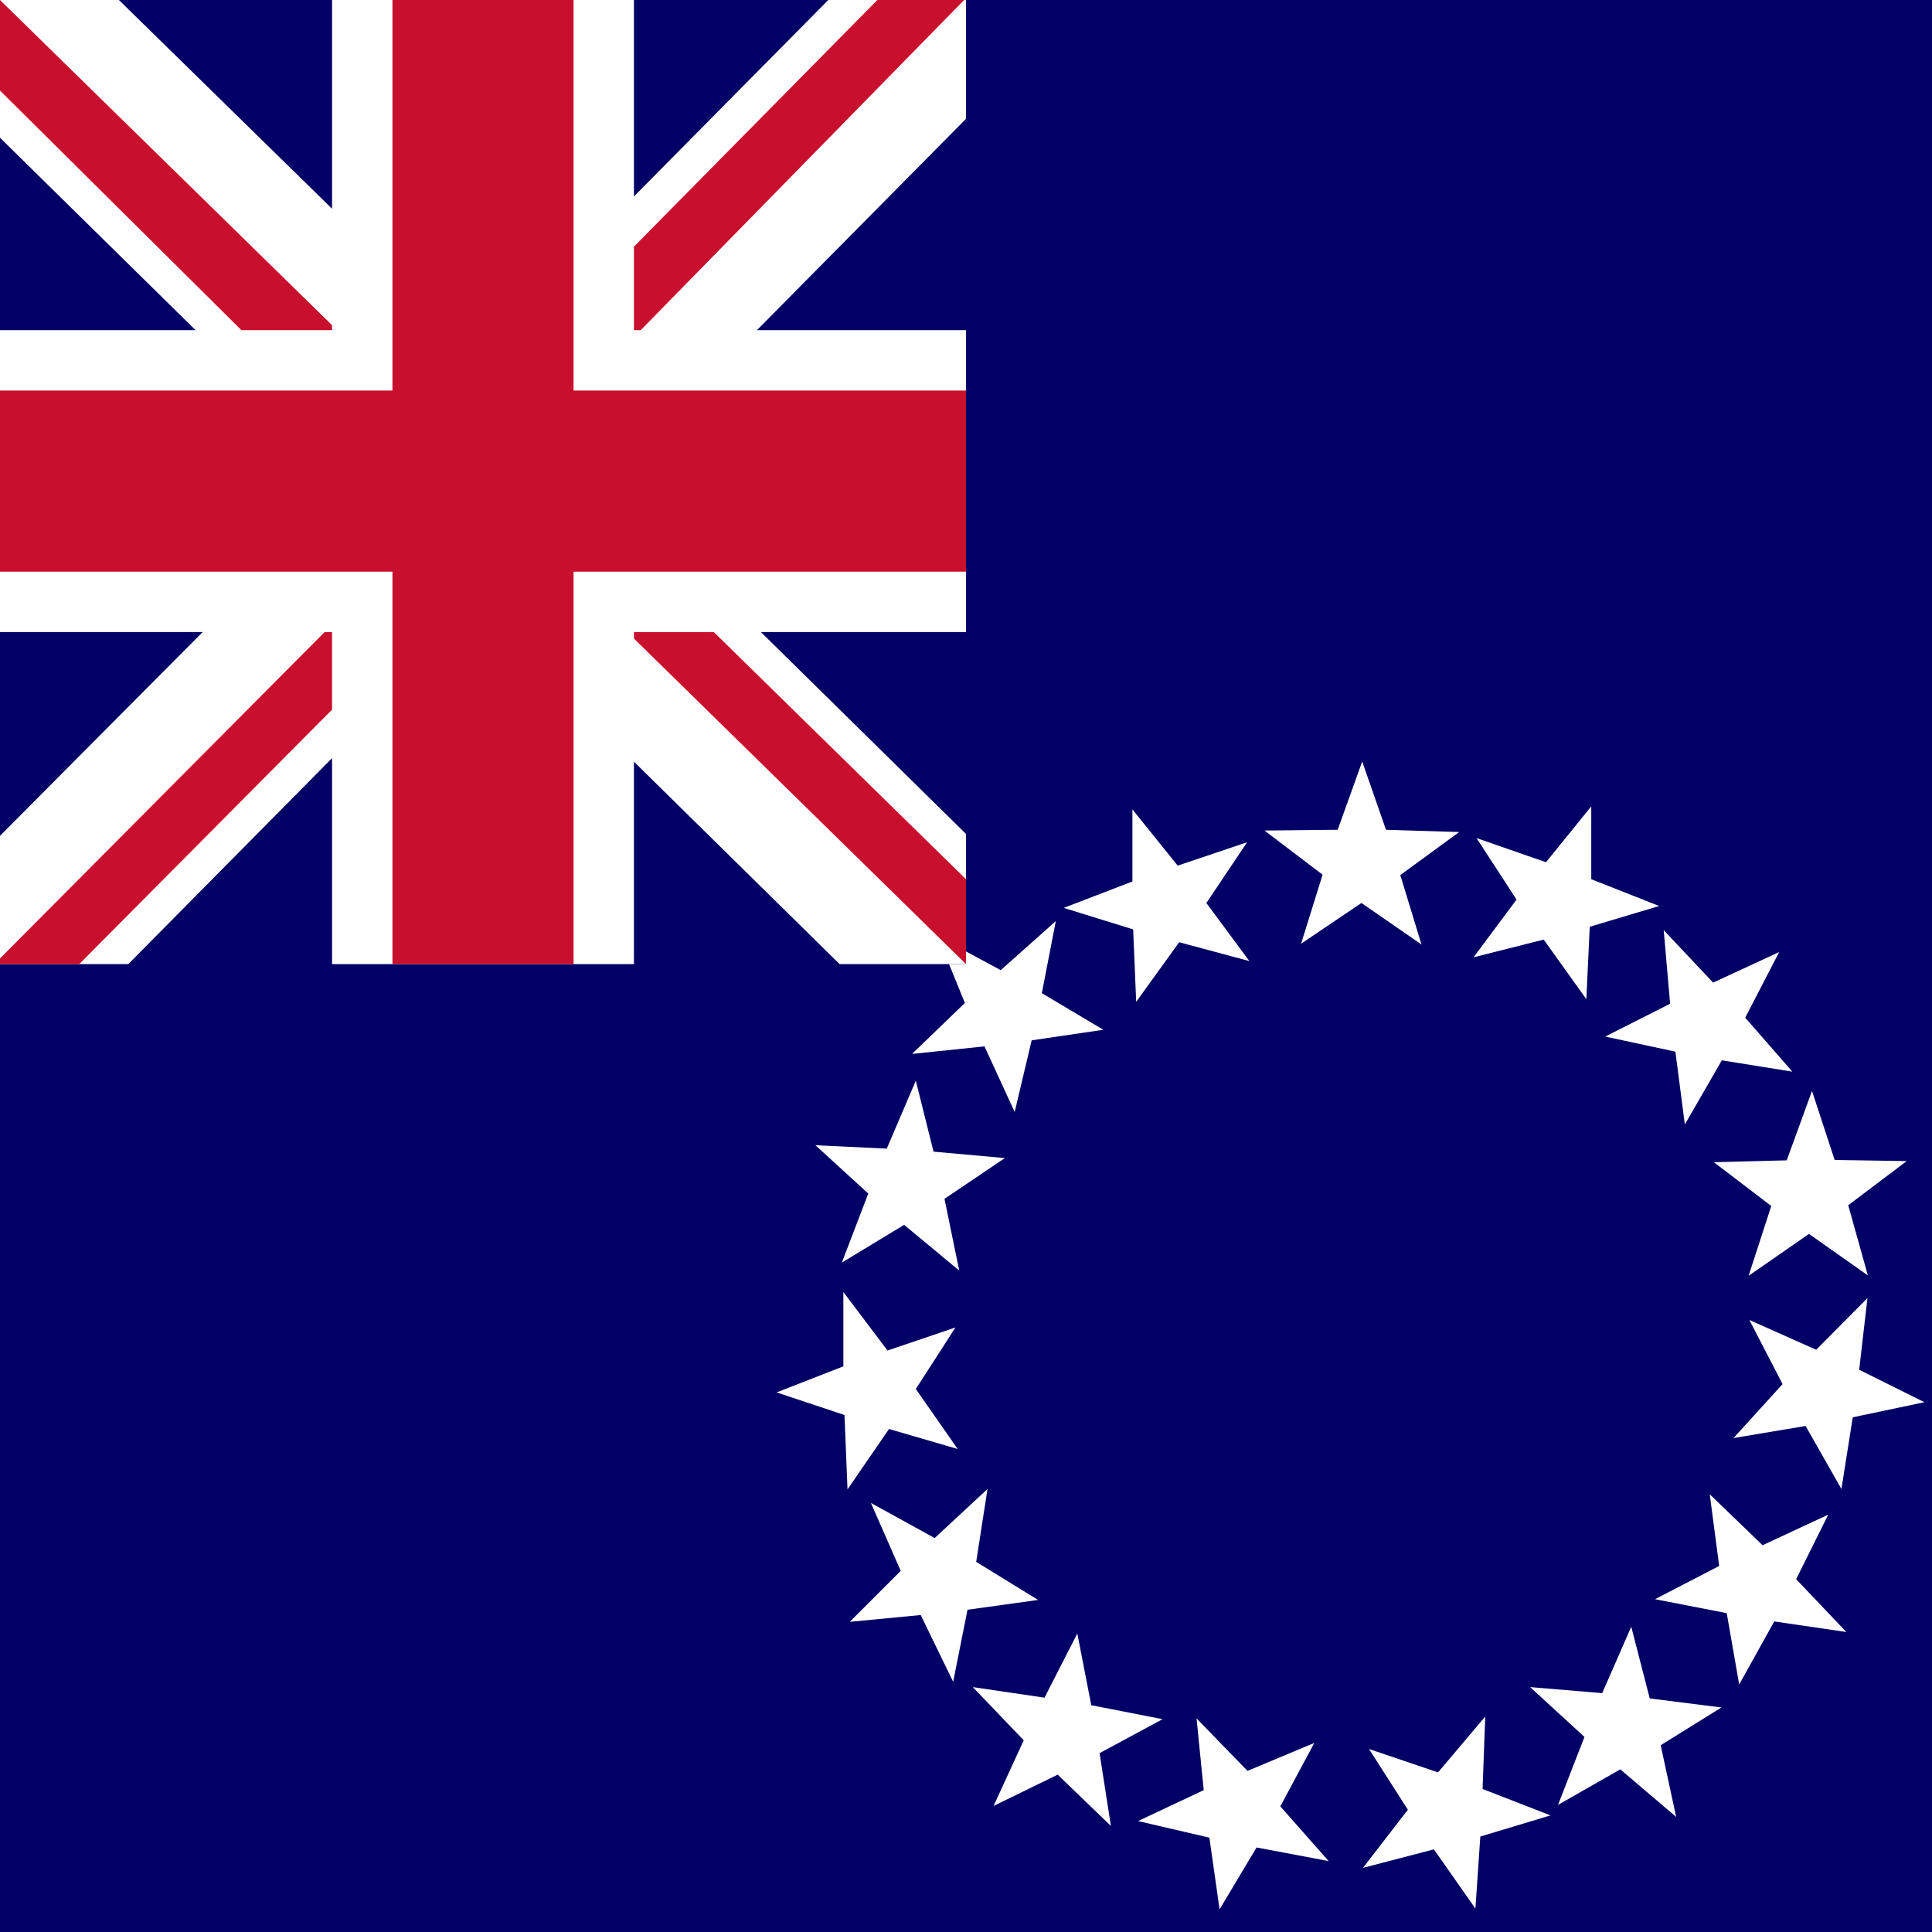
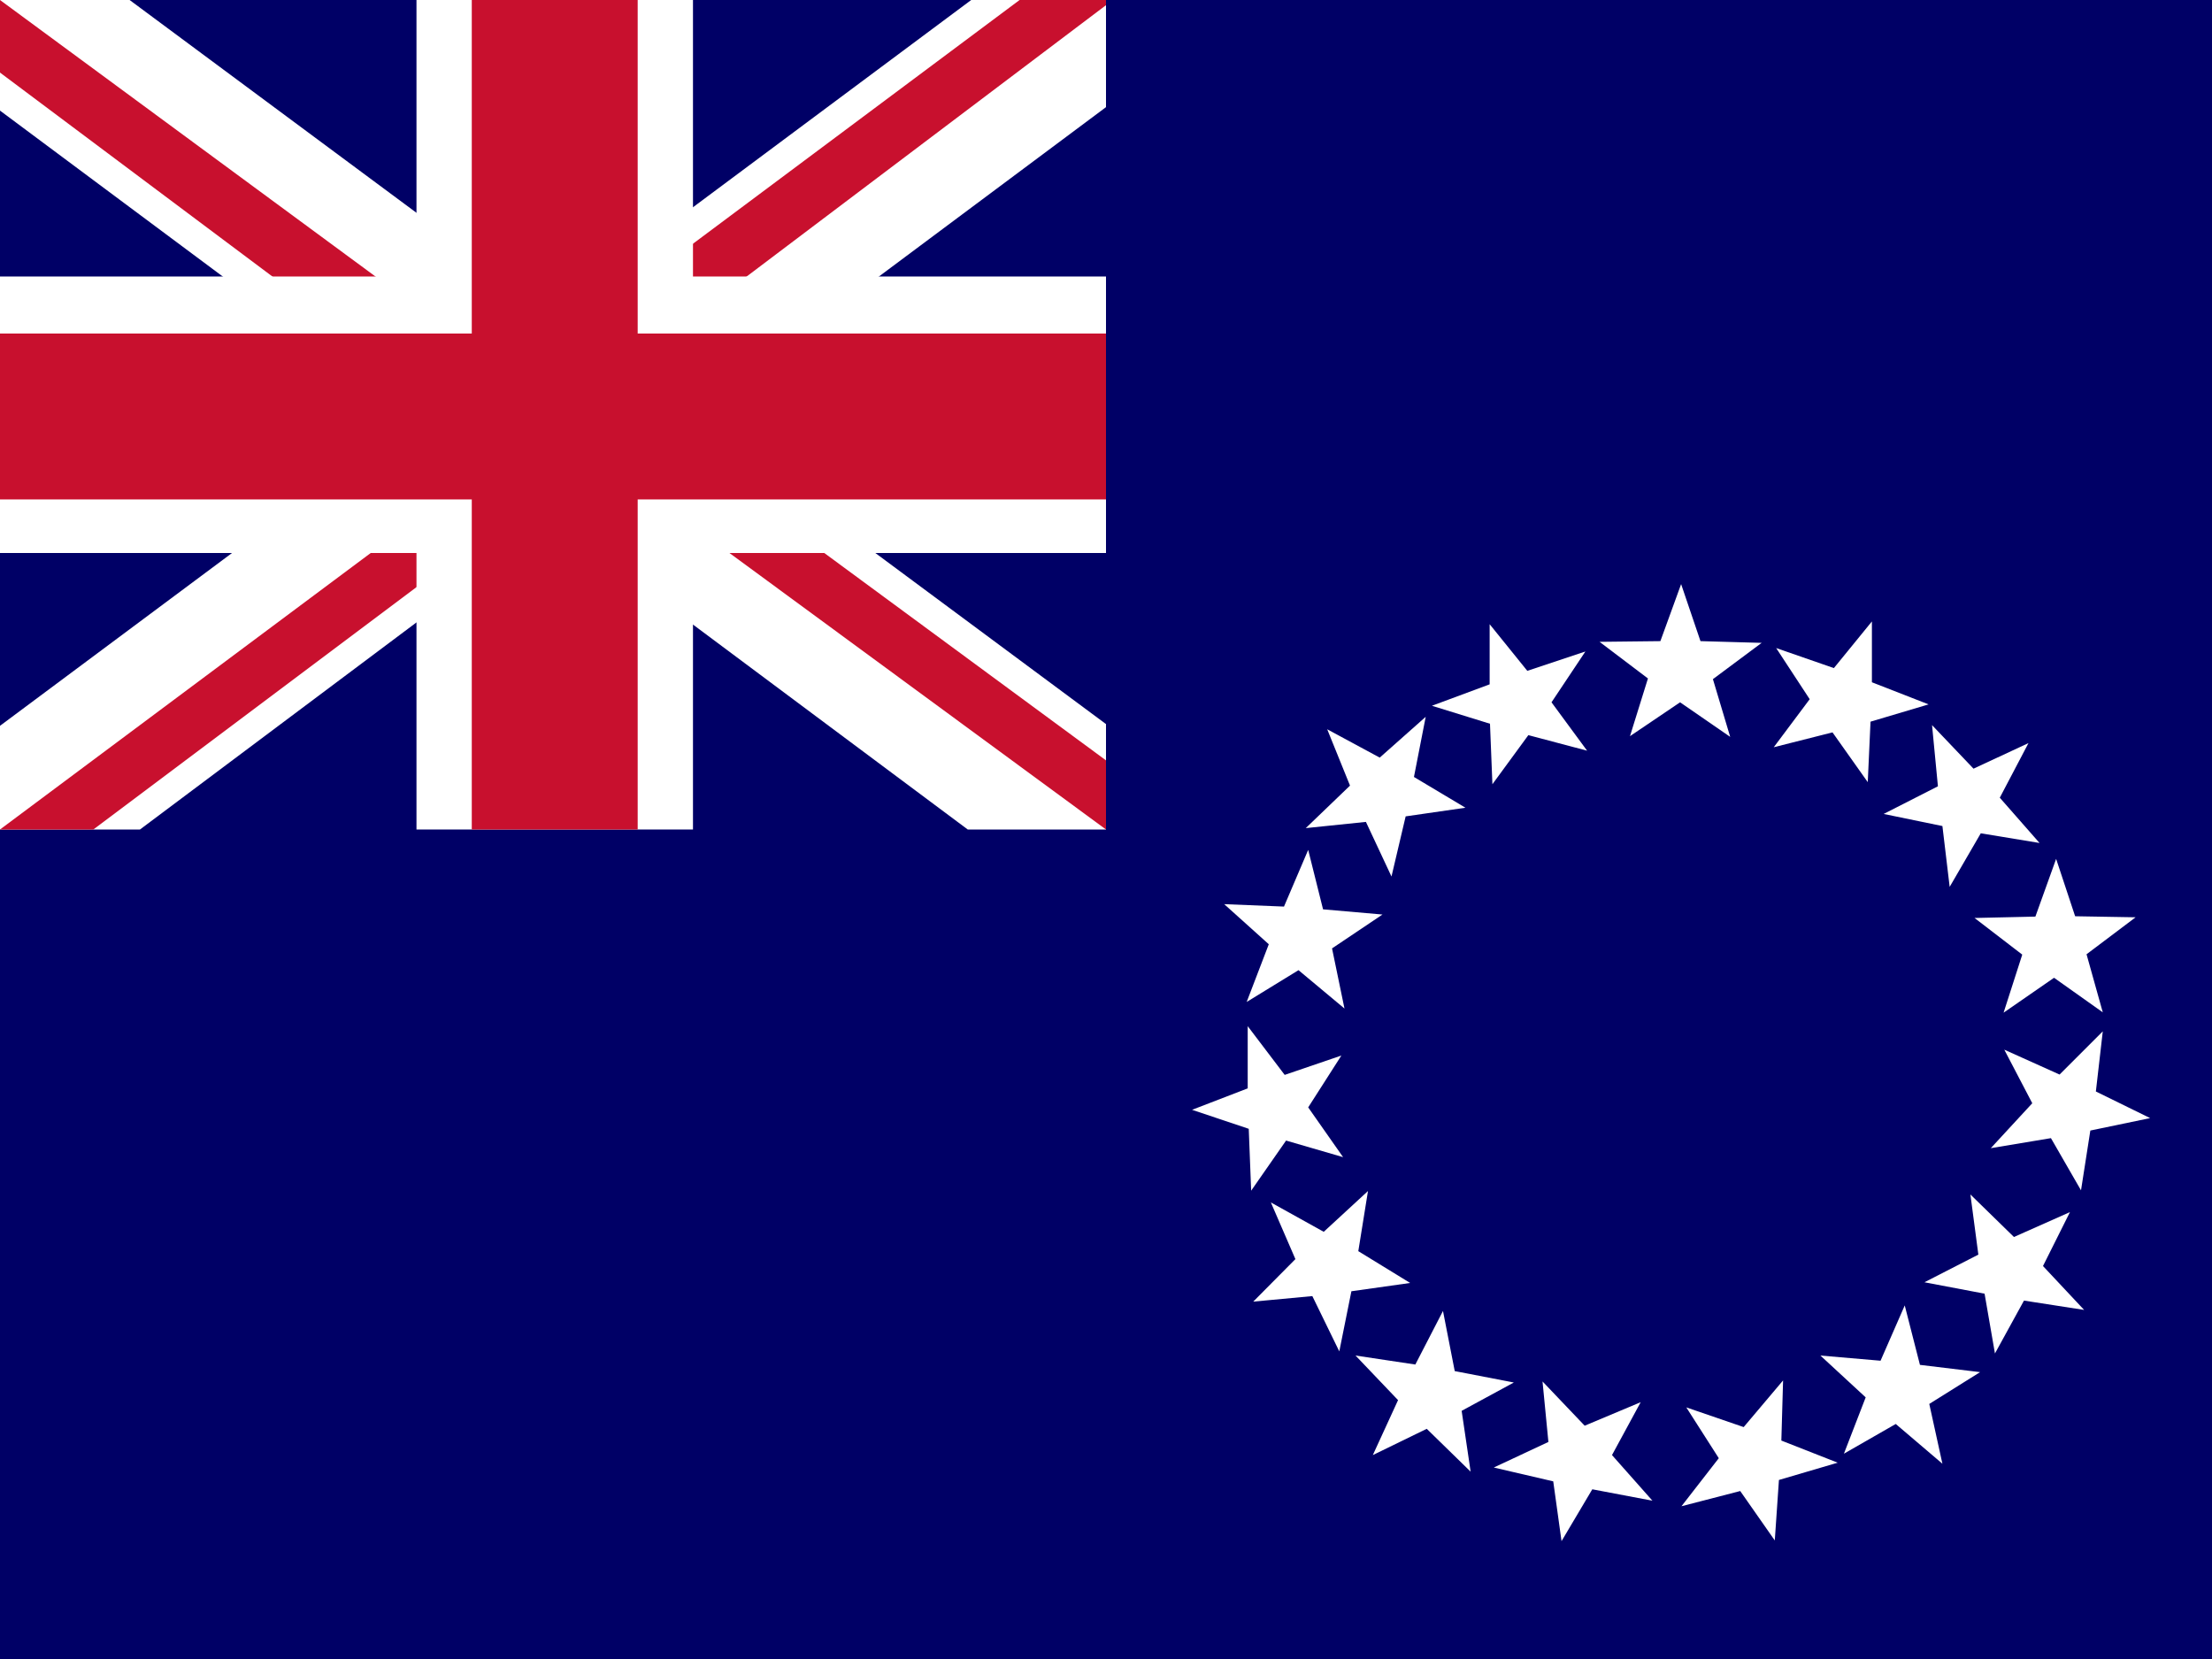
- <svg xmlns="http://www.w3.org/2000/svg" id="flag-icons-ck" viewBox="0 0 512 512">
-   <path fill="#006" d="M0 0h512v512H0z" />
-   <path fill="#fff" fill-rule="evenodd" d="m344.8 250.1 5.7-18.3-15.4-11.7 19.4-.2 6.5-18.1 6.3 18.1 19.4.6-15.6 11.4 5.6 18.4-15.9-11m29.7 14.4 11.4-15.3-10.6-16.3 18.4 6.4 12-14.8V233l18 7.1-18.4 5.5-.9 19.2-11.3-15.8m-108 16.5-.8-19.2-18.4-5.7 18.2-7v-19.1l12 14.9 18.4-6.2-10.8 16.1 11.4 15.4-18.6-5m-43.6 45-8-17.4-19.2 2 14-13.5-7.2-17.7 16.7 9 14.6-13-3.7 19.1 16.3 9.7-19 2.8m-19.2 61-14.6-12.1-16.5 10 7-18.3-14-12.8 18.9.9 7.7-18 4.7 18.8 18.9 1.7-16 10.8m3.5 66.3-18.2-5.3-11 16-.8-19.7-18-6 17.7-6.9v-19.7l11.7 15.5 18-6.1-10.5 16.3m32.4 55.9-18.7 2.6-3.8 19.1L244 428l-18.8 1.8 13.5-13.5-7.9-18 16.9 9.3 14-13-3 19.3m49.4 41.7-16.7 9 3 19.3-14.1-13.6-17 8.3 8-17.4-13.5-14.1 19 2.8 8.7-17 3.7 19m59.1 10-9 16.8 12.8 14.5-19.1-3.6-9.8 16.4-2.7-19-18.9-4.4 17.4-8.2-1.9-19 13.5 13.9m63-14.4-.7 19.2 18 7-18.6 5.6-1.3 19.1-11-15.7-18.8 4.9 11.9-15.4-10.3-16.1 18.3 6.2m59.8-223.2 13.1 13.9 17.5-8.1-9 17.4L475 284l-18.7-3-9.8 17-2.5-19.3-18.6-4 17.2-8.7m37.6 23.1 6 18.3 19.1.3-15.5 11.7L495 338l-15.6-11-16 11.1 6-18.5-15.2-11.6 19.3-.5m21.4 36.5-2.2 19 17.3 8.6-19 4-3 19-9.5-16.7-19.1 3.2 13-14.3-8.8-17 17.7 7.9m3.2 43.7-8.5 17.1 13.3 14-19.1-2.8-9.3 16.7-3.3-18.9-19-3.7 17-8.8-2.5-19 14 13.5m-10.9 43-16.1 10 4.1 19-14.8-12.6-16.5 9.4 7-18-14.4-13.2 19.1 1.6 7.7-17.6 4.9 19" />
-   <path fill="#006" d="M0-.5h256v256H0z" />
-   <path fill="#fff" d="M256-.5v32l-95 96 95 93.5v34.5h-33.5l-95.5-94-93 94H0v-34L93 128 0 36.5v-37h31l96 94 93-94z" />
-   <path fill="#c8102e" d="m92 161.5 5.5 17-76.5 77H0V254zm62-6 27 4 75 73.5v22.5zM256-.5l-96 98-2-22 75-76zM0 0l96.5 94.5-29.5-4L0 24z" />
-   <path fill="#fff" d="M88-.5v256h80V-.5zm-88 88v80h256v-80z" />
-   <path fill="#c8102e" d="M0 103.5v48h256v-48zM104-.5v256h48V-.5z" />
+ <svg xmlns="http://www.w3.org/2000/svg" id="flag-icons-ck" viewBox="0 0 640 480">
+   <path fill="#006" d="M0 0h640v480H0z" />
+   <path fill="#fff" fill-rule="evenodd" d="m471.6 213 5.2-16.7-14-10.6 17.6-.2 6-16.5 5.6 16.5 17.7.5-14.1 10.5 5 16.7-14.5-10m27.1 13 10.4-13.9-9.7-14.8 16.7 5.8 11-13.5v17.6l16.4 6.4-16.8 5-.8 17.5-10.2-14.4m-98.4 15-.7-17.5-16.8-5.2L431 198v-17.4l10.9 13.5 16.8-5.6-9.8 14.7 10.3 14-17-4.5m-39.6 40.9-7.4-15.8-17.4 1.8 12.8-12.3L384 211l15.2 8.2 13.3-11.8-3.4 17.4 14.9 8.9-17.3 2.5M389 291.8l-13.3-11.1-15 9.2 6.4-16.7-12.9-11.6 17.3.7 7-16.4 4.3 17.2 17.2 1.5-14.6 9.8m3.2 60.4-16.5-4.8-10.1 14.5-.7-17.9-16.4-5.5 16.1-6.2v-18l10.7 14.1 16.4-5.6-9.6 15m29.5 50.8-17 2.4-3.5 17.4-7.8-16-17.1 1.6 12.2-12.3-7.1-16.4 15.3 8.5 12.8-11.8L393 362m45 38-15.1 8.2 2.6 17.6-12.7-12.4-15.6 7.6 7.3-15.9-12.3-12.9 17.3 2.6 8-15.5 3.4 17.4m53.8 9-8.3 15.3 11.7 13.2-17.4-3.3-8.9 15-2.4-17.3-17.2-4 15.8-7.4-1.7-17.5 12.2 12.8m57.4-13.1-.5 17.4 16.3 6.4-17 5-1.2 17.5-10-14.3-17 4.4 10.8-13.9-9.4-14.7 16.6 5.7M559 209.8l12 12.6 15.9-7.4-8.3 15.8 11.5 13.1-17-2.8-9 15.5L562 239l-17-3.5 15.7-8m34.2 21 5.5 16.6 17.5.3-14.2 10.7 4.7 16.8-14.1-10-14.6 10.1 5.4-16.8-13.8-10.6 17.6-.4m19.5 33.2-2 17.4 15.7 7.7-17.3 3.6-2.7 17.3-8.7-15.1-17.4 2.9 12-13-8.1-15.5 16 7.2m3 39.8-7.8 15.6L603 379l-17.4-2.7-8.4 15.3-3-17.3-17.4-3.3 15.6-8-2.3-17.4 12.6 12.3m-9.8 39.1-14.7 9.2 3.8 17.3-13.5-11.5-15 8.6 6.3-16.3-13.1-12.1 17.4 1.5 7-16 4.4 17.2" />
+   <path fill="#006" d="M0 0h320v240H0z" />
+   <path fill="#fff" d="m37.5 0 122 90.5L281 0h39v31l-120 89.5 120 89V240h-40l-120-89.5L40.5 240H0v-30l119.5-89L0 32V0z" />
+   <path fill="#c8102e" d="M212 140.5 320 220v20l-135.5-99.5zm-92 10 3 17.5-96 72H0zM320 0v1.5l-124.5 94 1-22L295 0zM0 0l119.5 88h-30L0 21z" />
+   <path fill="#fff" d="M120.5 0v240h80V0zM0 80v80h320V80z" />
+   <path fill="#c8102e" d="M0 96.5v48h320v-48zM136.5 0v240h48V0z" />
</svg>
